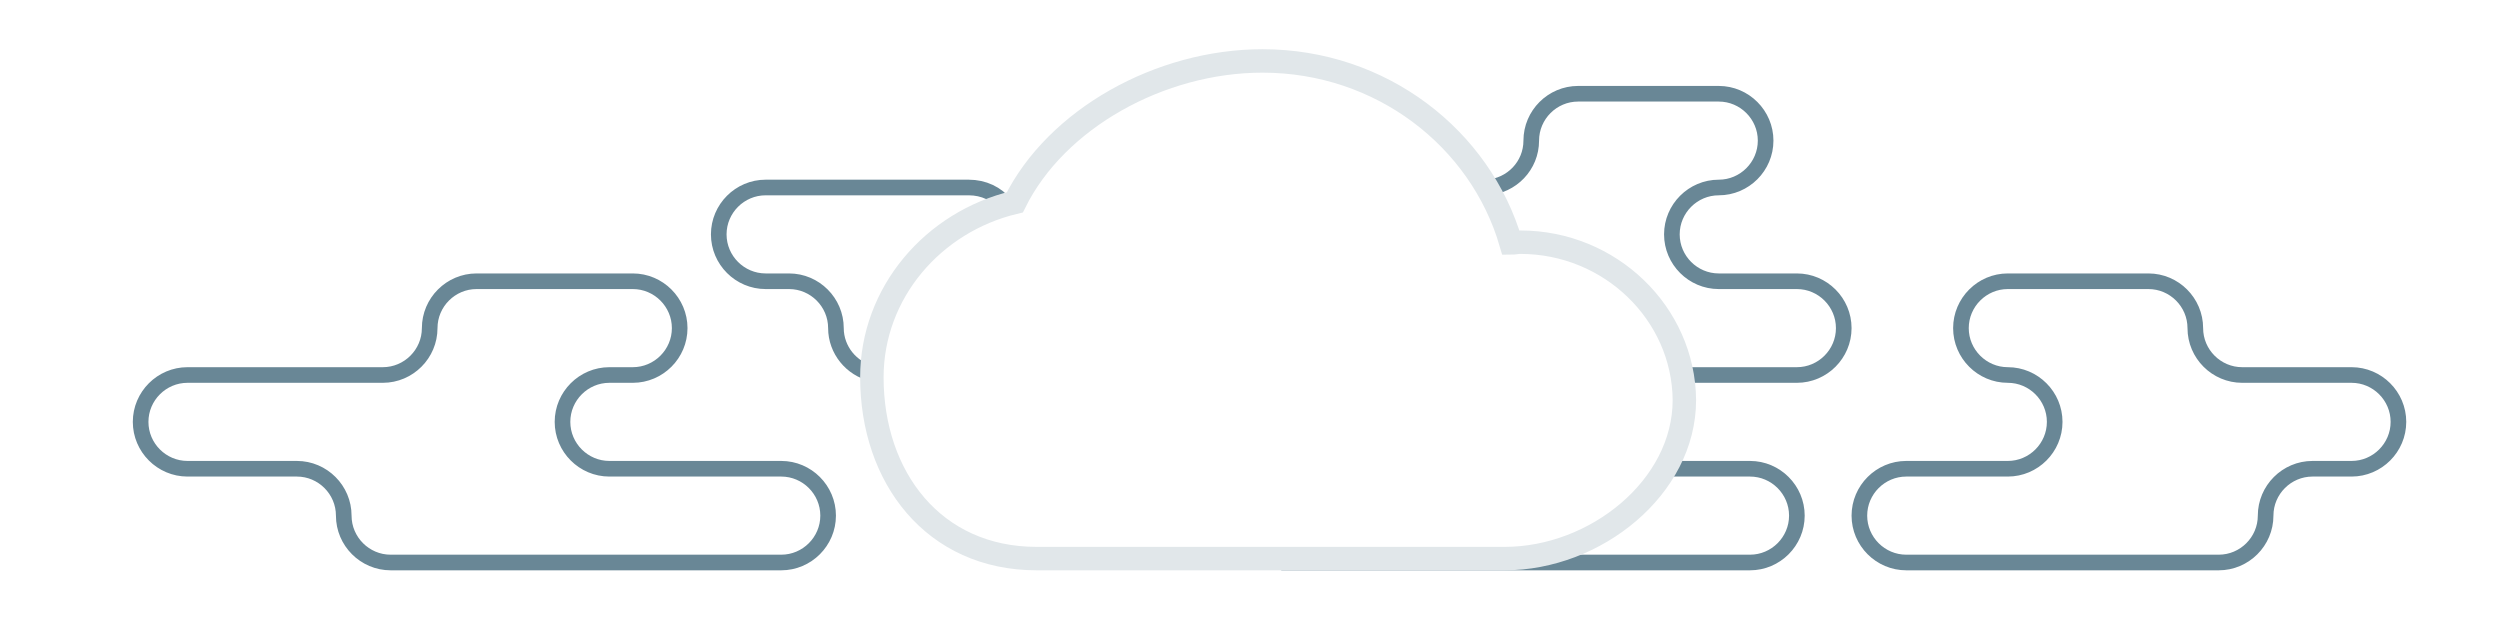
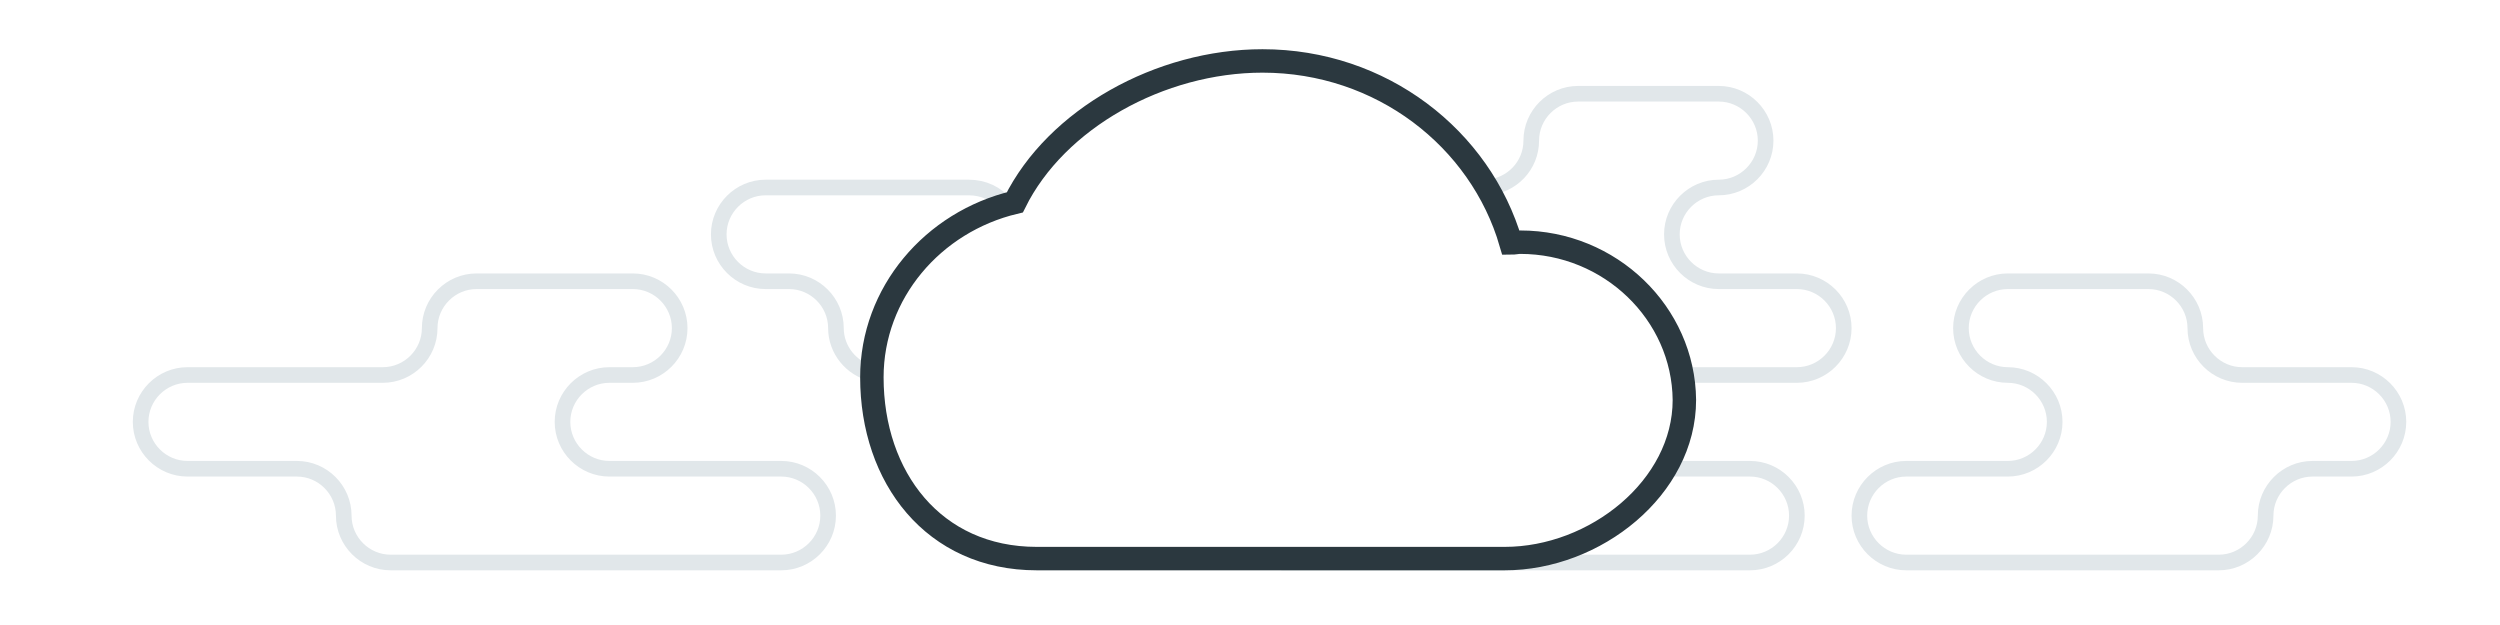
<svg xmlns="http://www.w3.org/2000/svg" version="1.1" x="0px" y="0px" viewBox="0 0 320 80" style="enable-background:new 0 0 320 80;" xml:space="preserve">
  <style type="text/css">
- 	.cloud-header-desktop-st0{fill:none;stroke:#698796;stroke-width:2;stroke-miterlimit:10;}
- 	.cloud-header-desktop-st1{fill:none;stroke:#E1E7EA;stroke-width:3;stroke-miterlimit:10;}
+ 	.cloud-header-desktop-st0{fill:none;stroke:#E1E7EA;stroke-width:2;stroke-miterlimit:10;}
+ 	.cloud-header-desktop-st1{fill:none;stroke:#2B383F;stroke-width:3;stroke-miterlimit:10;}
</style>
  <g>
    <path class="cloud-header-desktop-st0" d="M301,48h-14c-3.3,0-6-2.7-6-6s-2.7-6-6-6h-18c-3.3,0-6,2.7-6,6s2.7,6,6,6s6,2.7,6,6s-2.7,6-6,6h-13   c-3.3,0-6,2.7-6,6s2.7,6,6,6h40c3.3,0,6-2.7,6-6s2.7-6,6-6h5c3.3,0,6-2.7,6-6S304.3,48,301,48z" />
    <path class="cloud-header-desktop-st0" d="M100,60H78c-3.3,0-6-2.7-6-6s2.7-6,6-6h3c3.3,0,6-2.7,6-6s-2.7-6-6-6H61c-3.3,0-6,2.7-6,6s-2.7,6-6,6H24   c-3.3,0-6,2.7-6,6s2.7,6,6,6h14c3.3,0,6,2.7,6,6s2.7,6,6,6h50c3.3,0,6-2.7,6-6S103.3,60,100,60z" />
    <path class="cloud-header-desktop-st0" d="M215.3,48H230c3.3,0,6-2.7,6-6s-2.7-6-6-6h-10c-3.3,0-6-2.7-6-6s2.7-6,6-6s6-2.7,6-6s-2.7-6-6-6h-18   c-3.3,0-6,2.7-6,6c0,3.2-2.5,5.8-5.7,6" />
    <path class="cloud-header-desktop-st0" d="M128.7,26.2c-1.1-1.4-2.8-2.2-4.7-2.2H98c-3.3,0-6,2.7-6,6s2.7,6,6,6h3c3.3,0,6,2.7,6,6c0,2.8,2,5.2,4.6,5.8" />
    <path class="cloud-header-desktop-st0" d="M164,72h60c3.3,0,6-2.7,6-6s-2.7-6-6-6h-10.9" />
  </g>
  <path class="cloud-header-desktop-st1" d="M194.6,31c-0.4,0-0.8,0.1-1.2,0.1c-3.9-13.4-16.6-23.3-31.8-23.3c-13.1,0-26.4,7.4-31.7,18.1  c-10.5,2.5-18.3,11.6-18.3,22.4c0,12.8,7.9,23.2,21.1,23.2c3.9,0,54.3,0,59.9,0c11.6,0,23-9.1,23-20.3C215.5,40.1,206.1,31,194.6,31  z" />
</svg>
